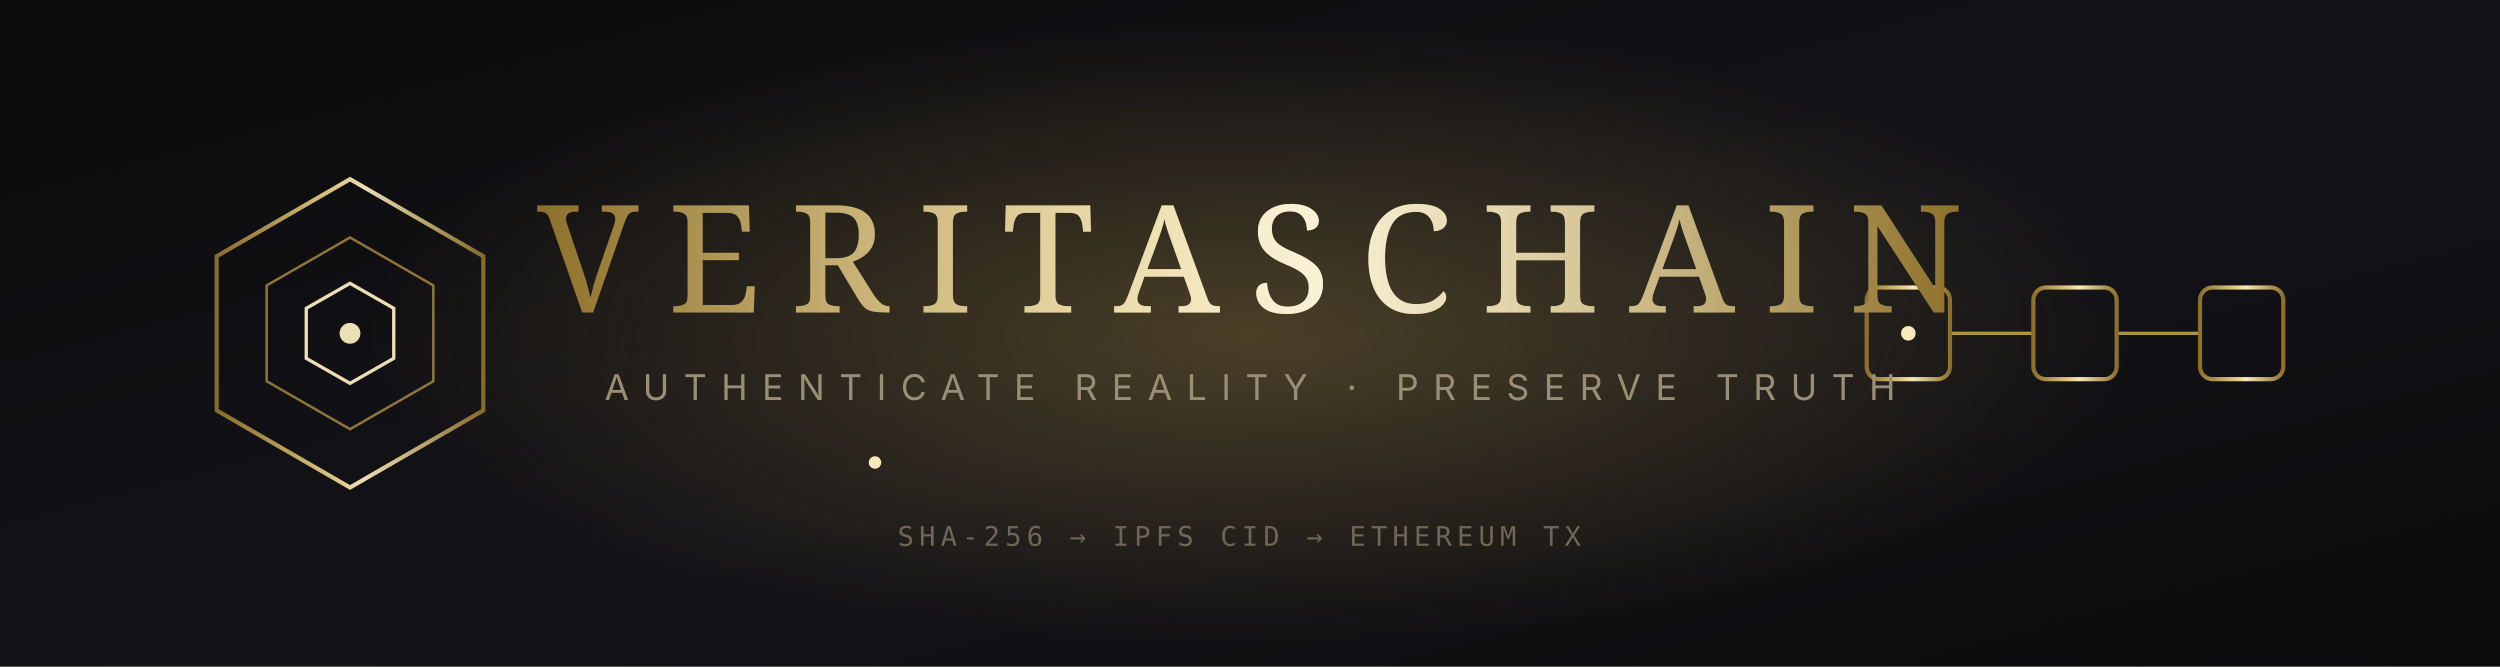
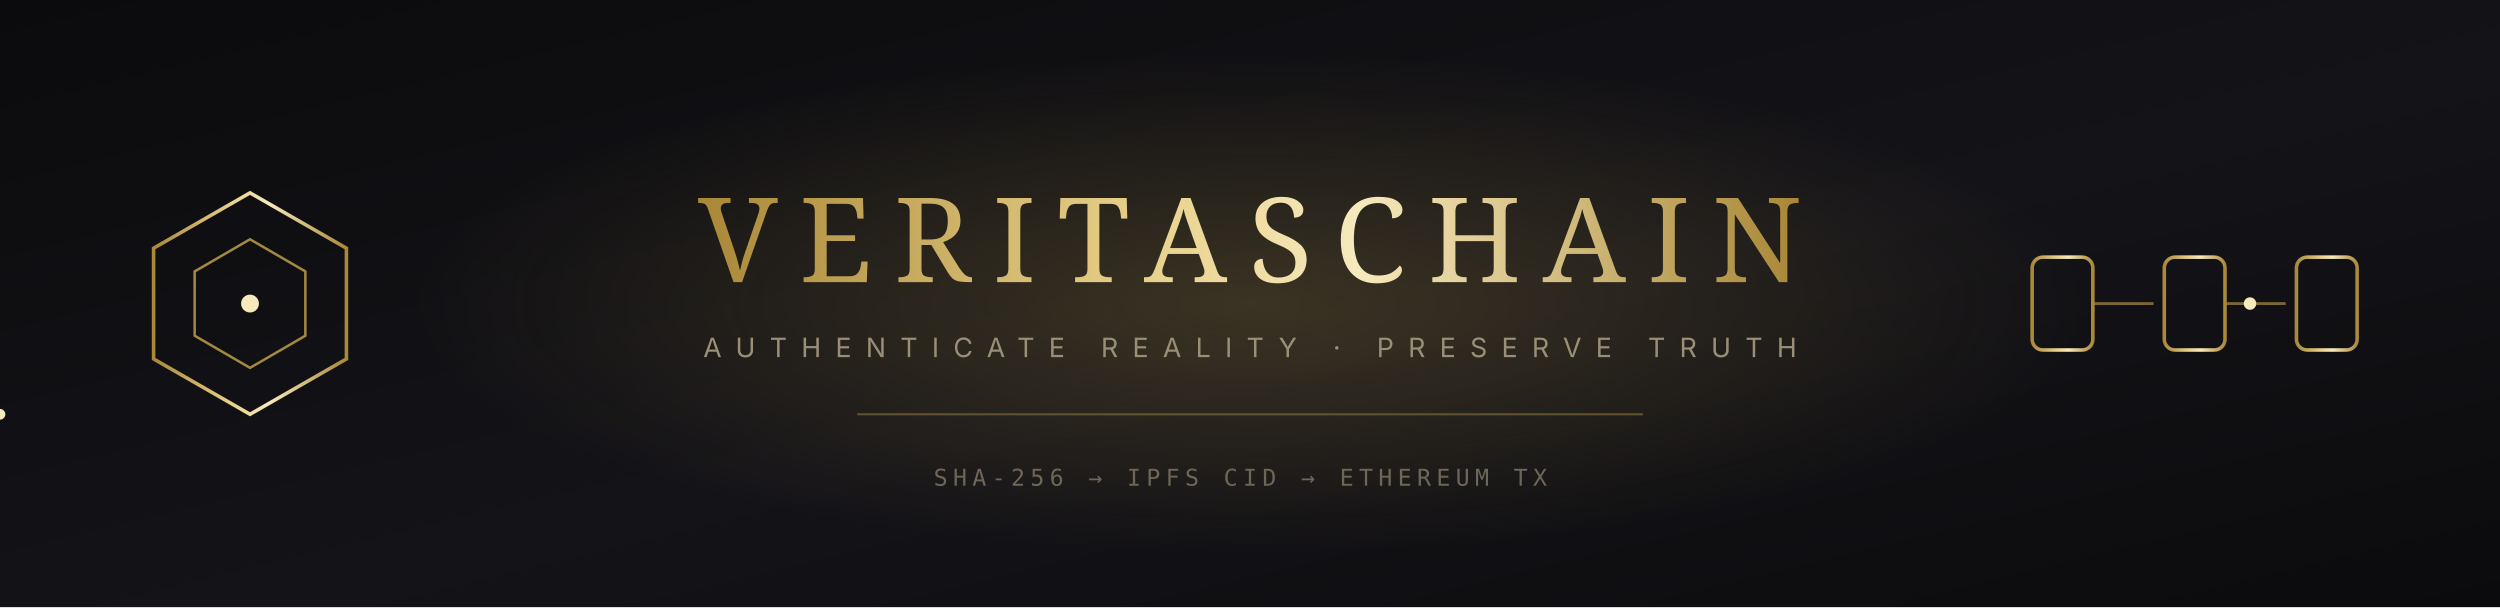
- <svg xmlns="http://www.w3.org/2000/svg" viewBox="0 0 1200 320" width="1200" height="320" role="img" aria-label="VeritasChain — Authenticate Reality. Preserve Truth.">
+ <svg xmlns="http://www.w3.org/2000/svg" viewBox="0 0 1400 340" width="1400" height="340" role="img" aria-label="VeritasChain — Authenticate Reality. Preserve Truth.">
  <defs>
    <linearGradient id="bg" x1="0" y1="0" x2="1" y2="1">
      <stop offset="0%" stop-color="#0B0B0D" />
      <stop offset="55%" stop-color="#141318" />
      <stop offset="100%" stop-color="#0B0B0D" />
    </linearGradient>
    <linearGradient id="gold" x1="0" y1="0" x2="1" y2="0">
-       <stop offset="0%" stop-color="#8C6F2A" />
-       <stop offset="45%" stop-color="#E8D08A" />
-       <stop offset="55%" stop-color="#F6E9BC" />
-       <stop offset="100%" stop-color="#8C6F2A" />
-     </linearGradient>
-     <linearGradient id="sheen" x1="0" y1="0" x2="1" y2="0">
-       <stop offset="0%" stop-color="#F6E9BC" stop-opacity="0" />
-       <stop offset="50%" stop-color="#FFFFFF" stop-opacity="0.85" />
-       <stop offset="100%" stop-color="#F6E9BC" stop-opacity="0" />
-       <animateTransform attributeName="gradientTransform" type="translate" from="-1 0" to="1 0" dur="4.5s" repeatCount="indefinite" />
+       <stop offset="0%" stop-color="#A98838" />
+       <stop offset="40%" stop-color="#E8D08A" />
+       <stop offset="60%" stop-color="#F6E9BC" />
+       <stop offset="100%" stop-color="#A98838" />
    </linearGradient>
    <radialGradient id="glow" cx="50%" cy="50%" r="50%">
-       <stop offset="0%" stop-color="#C9A84C" stop-opacity="0.30" />
+       <stop offset="0%" stop-color="#C9A84C" stop-opacity="0.22" />
      <stop offset="100%" stop-color="#C9A84C" stop-opacity="0" />
    </radialGradient>
-     <filter id="soft">
-       <feGaussianBlur stdDeviation="6" />
-     </filter>
  </defs>
-   <rect width="1200" height="320" fill="url(#bg)" />
-   <ellipse cx="600" cy="160" rx="430" ry="150" fill="url(#glow)">
-     <animate attributeName="rx" values="410;470;410" dur="7s" repeatCount="indefinite" />
-     <animate attributeName="opacity" values="0.75;1;0.75" dur="7s" repeatCount="indefinite" />
+   <rect width="1400" height="340" fill="url(#bg)" />
+   <ellipse cx="700" cy="170" rx="470" ry="140" fill="url(#glow)">
+     <animate attributeName="rx" values="450;510;450" dur="8s" repeatCount="indefinite" />
  </ellipse>
-   <g transform="translate(168,160)" opacity="0.95">
+   <g transform="translate(140,170)">
    <g>
-       <animateTransform attributeName="transform" type="rotate" from="0" to="360" dur="26s" repeatCount="indefinite" />
-       <polygon points="0,-74 64,-37 64,37 0,74 -64,37 -64,-37" fill="none" stroke="url(#gold)" stroke-width="2" />
-       <polygon points="0,-46 40,-23 40,23 0,46 -40,23 -40,-23" fill="none" stroke="#C9A84C" stroke-width="1.2" opacity="0.7" />
+       <animateTransform attributeName="transform" type="rotate" from="0" to="360" dur="28s" repeatCount="indefinite" />
+       <polygon points="0,-62 54,-31 54,31 0,62 -54,31 -54,-31" fill="none" stroke="url(#gold)" stroke-width="2" />
    </g>
    <g>
-       <animateTransform attributeName="transform" type="rotate" from="360" to="0" dur="18s" repeatCount="indefinite" />
-       <polygon points="0,-24 21,-12 21,12 0,24 -21,12 -21,-12" fill="none" stroke="#F6E9BC" stroke-width="1.6" />
+       <animateTransform attributeName="transform" type="rotate" from="360" to="0" dur="19s" repeatCount="indefinite" />
+       <polygon points="0,-36 31,-18 31,18 0,36 -31,18 -31,-18" fill="none" stroke="#C9A84C" stroke-width="1.4" opacity="0.8" />
    </g>
    <circle r="5" fill="#F6E9BC">
      <animate attributeName="r" values="4;7;4" dur="2.4s" repeatCount="indefinite" />
+       <animate attributeName="opacity" values="0.6;1;0.6" dur="2.4s" repeatCount="indefinite" />
    </circle>
  </g>
-   <g transform="translate(1032,160)">
-     <g stroke="#C9A84C" stroke-width="1.6" fill="none" opacity="0.85">
-       <path d="M-96 0 h40 M-16 0 h40 M64 0 h0" />
+   <g transform="translate(1260,170)">
+     <g stroke="#7A6633" stroke-width="1.6" fill="none">
+       <path d="M-88 0 h34 M-14 0 h34" />
    </g>
    <g fill="none" stroke="url(#gold)" stroke-width="2">
-       <rect x="-136" y="-22" width="40" height="44" rx="6" />
-       <rect x="-56" y="-22" width="40" height="44" rx="6" />
-       <rect x="24" y="-22" width="40" height="44" rx="6" />
+       <rect x="-122" y="-26" width="34" height="52" rx="6" />
+       <rect x="-48" y="-26" width="34" height="52" rx="6" />
+       <rect x="26" y="-26" width="34" height="52" rx="6" />
    </g>
-     <rect x="-136" y="-22" width="40" height="44" rx="6" fill="#C9A84C" opacity="0">
-       <animate attributeName="opacity" values="0;0.45;0" dur="3s" begin="0s" repeatCount="indefinite" />
+     <rect x="-122" y="-26" width="34" height="52" rx="6" fill="#C9A84C" opacity="0">
+       <animate attributeName="opacity" values="0;0.5;0" dur="3s" begin="0s" repeatCount="indefinite" />
    </rect>
-     <rect x="-56" y="-22" width="40" height="44" rx="6" fill="#C9A84C" opacity="0">
-       <animate attributeName="opacity" values="0;0.45;0" dur="3s" begin="0.6s" repeatCount="indefinite" />
+     <rect x="-48" y="-26" width="34" height="52" rx="6" fill="#C9A84C" opacity="0">
+       <animate attributeName="opacity" values="0;0.5;0" dur="3s" begin="0.7s" repeatCount="indefinite" />
    </rect>
-     <rect x="24" y="-22" width="40" height="44" rx="6" fill="#C9A84C" opacity="0">
-       <animate attributeName="opacity" values="0;0.45;0" dur="3s" begin="1.2s" repeatCount="indefinite" />
+     <rect x="26" y="-26" width="34" height="52" rx="6" fill="#C9A84C" opacity="0">
+       <animate attributeName="opacity" values="0;0.5;0" dur="3s" begin="1.4s" repeatCount="indefinite" />
    </rect>
-     <circle cx="-116" cy="0" r="3.5" fill="#F6E9BC">
-       <animate attributeName="cx" values="-116;-36;44;-116" dur="3.6s" repeatCount="indefinite" />
+     <circle cy="0" r="3.5" fill="#F6E9BC">
+       <animate attributeName="cx" values="-105;-31;43;-105" dur="3.6s" repeatCount="indefinite" />
    </circle>
  </g>
  <g text-anchor="middle" font-family="Georgia, 'Playfair Display', serif">
-     <text x="600" y="150" font-size="72" letter-spacing="14" fill="url(#gold)">VERITASCHAIN</text>
-     <text x="600" y="150" font-size="72" letter-spacing="14" fill="url(#sheen)" opacity="0.55">VERITASCHAIN</text>
+     <text x="700" y="158" font-size="66" letter-spacing="12" fill="url(#gold)">VERITASCHAIN</text>
  </g>
-   <text x="600" y="192" text-anchor="middle" font-family="Inter, Helvetica, Arial, sans-serif" font-size="17" letter-spacing="7" fill="#9A8F76">AUTHENTICATE REALITY · PRESERVE TRUTH</text>
-   <g stroke="url(#gold)" stroke-width="1.5">
-     <line x1="420" y1="222" x2="780" y2="222" opacity="0.5" />
-   </g>
-   <circle cx="420" cy="222" r="3" fill="#F6E9BC">
-     <animate attributeName="cx" values="420;780;420" dur="5s" repeatCount="indefinite" />
+   <text x="700" y="200" text-anchor="middle" font-family="Inter, Helvetica, Arial, sans-serif" font-size="15" letter-spacing="8" fill="#9A8F76">AUTHENTICATE REALITY · PRESERVE TRUTH</text>
+   <line x1="480" y1="232" x2="920" y2="232" stroke="#7A6633" stroke-width="1.2" opacity="0.7" />
+   <circle cy="232" r="3" fill="#F6E9BC">
+     <animate attributeName="cx" values="480;920;480" dur="5.5s" repeatCount="indefinite" />
  </circle>
-   <text x="600" y="262" text-anchor="middle" font-family="'JetBrains Mono', Consolas, monospace" font-size="13" letter-spacing="2.5" fill="#6E6656">
+   <text x="700" y="272" text-anchor="middle" font-family="'JetBrains Mono', Consolas, monospace" font-size="13" letter-spacing="3" fill="#6E6656">
    SHA-256 → IPFS CID → ETHEREUM TX
-     <animate attributeName="opacity" values="0.55;1;0.55" dur="4s" repeatCount="indefinite" />
+     <animate attributeName="opacity" values="0.6;1;0.6" dur="4s" repeatCount="indefinite" />
  </text>
</svg>
